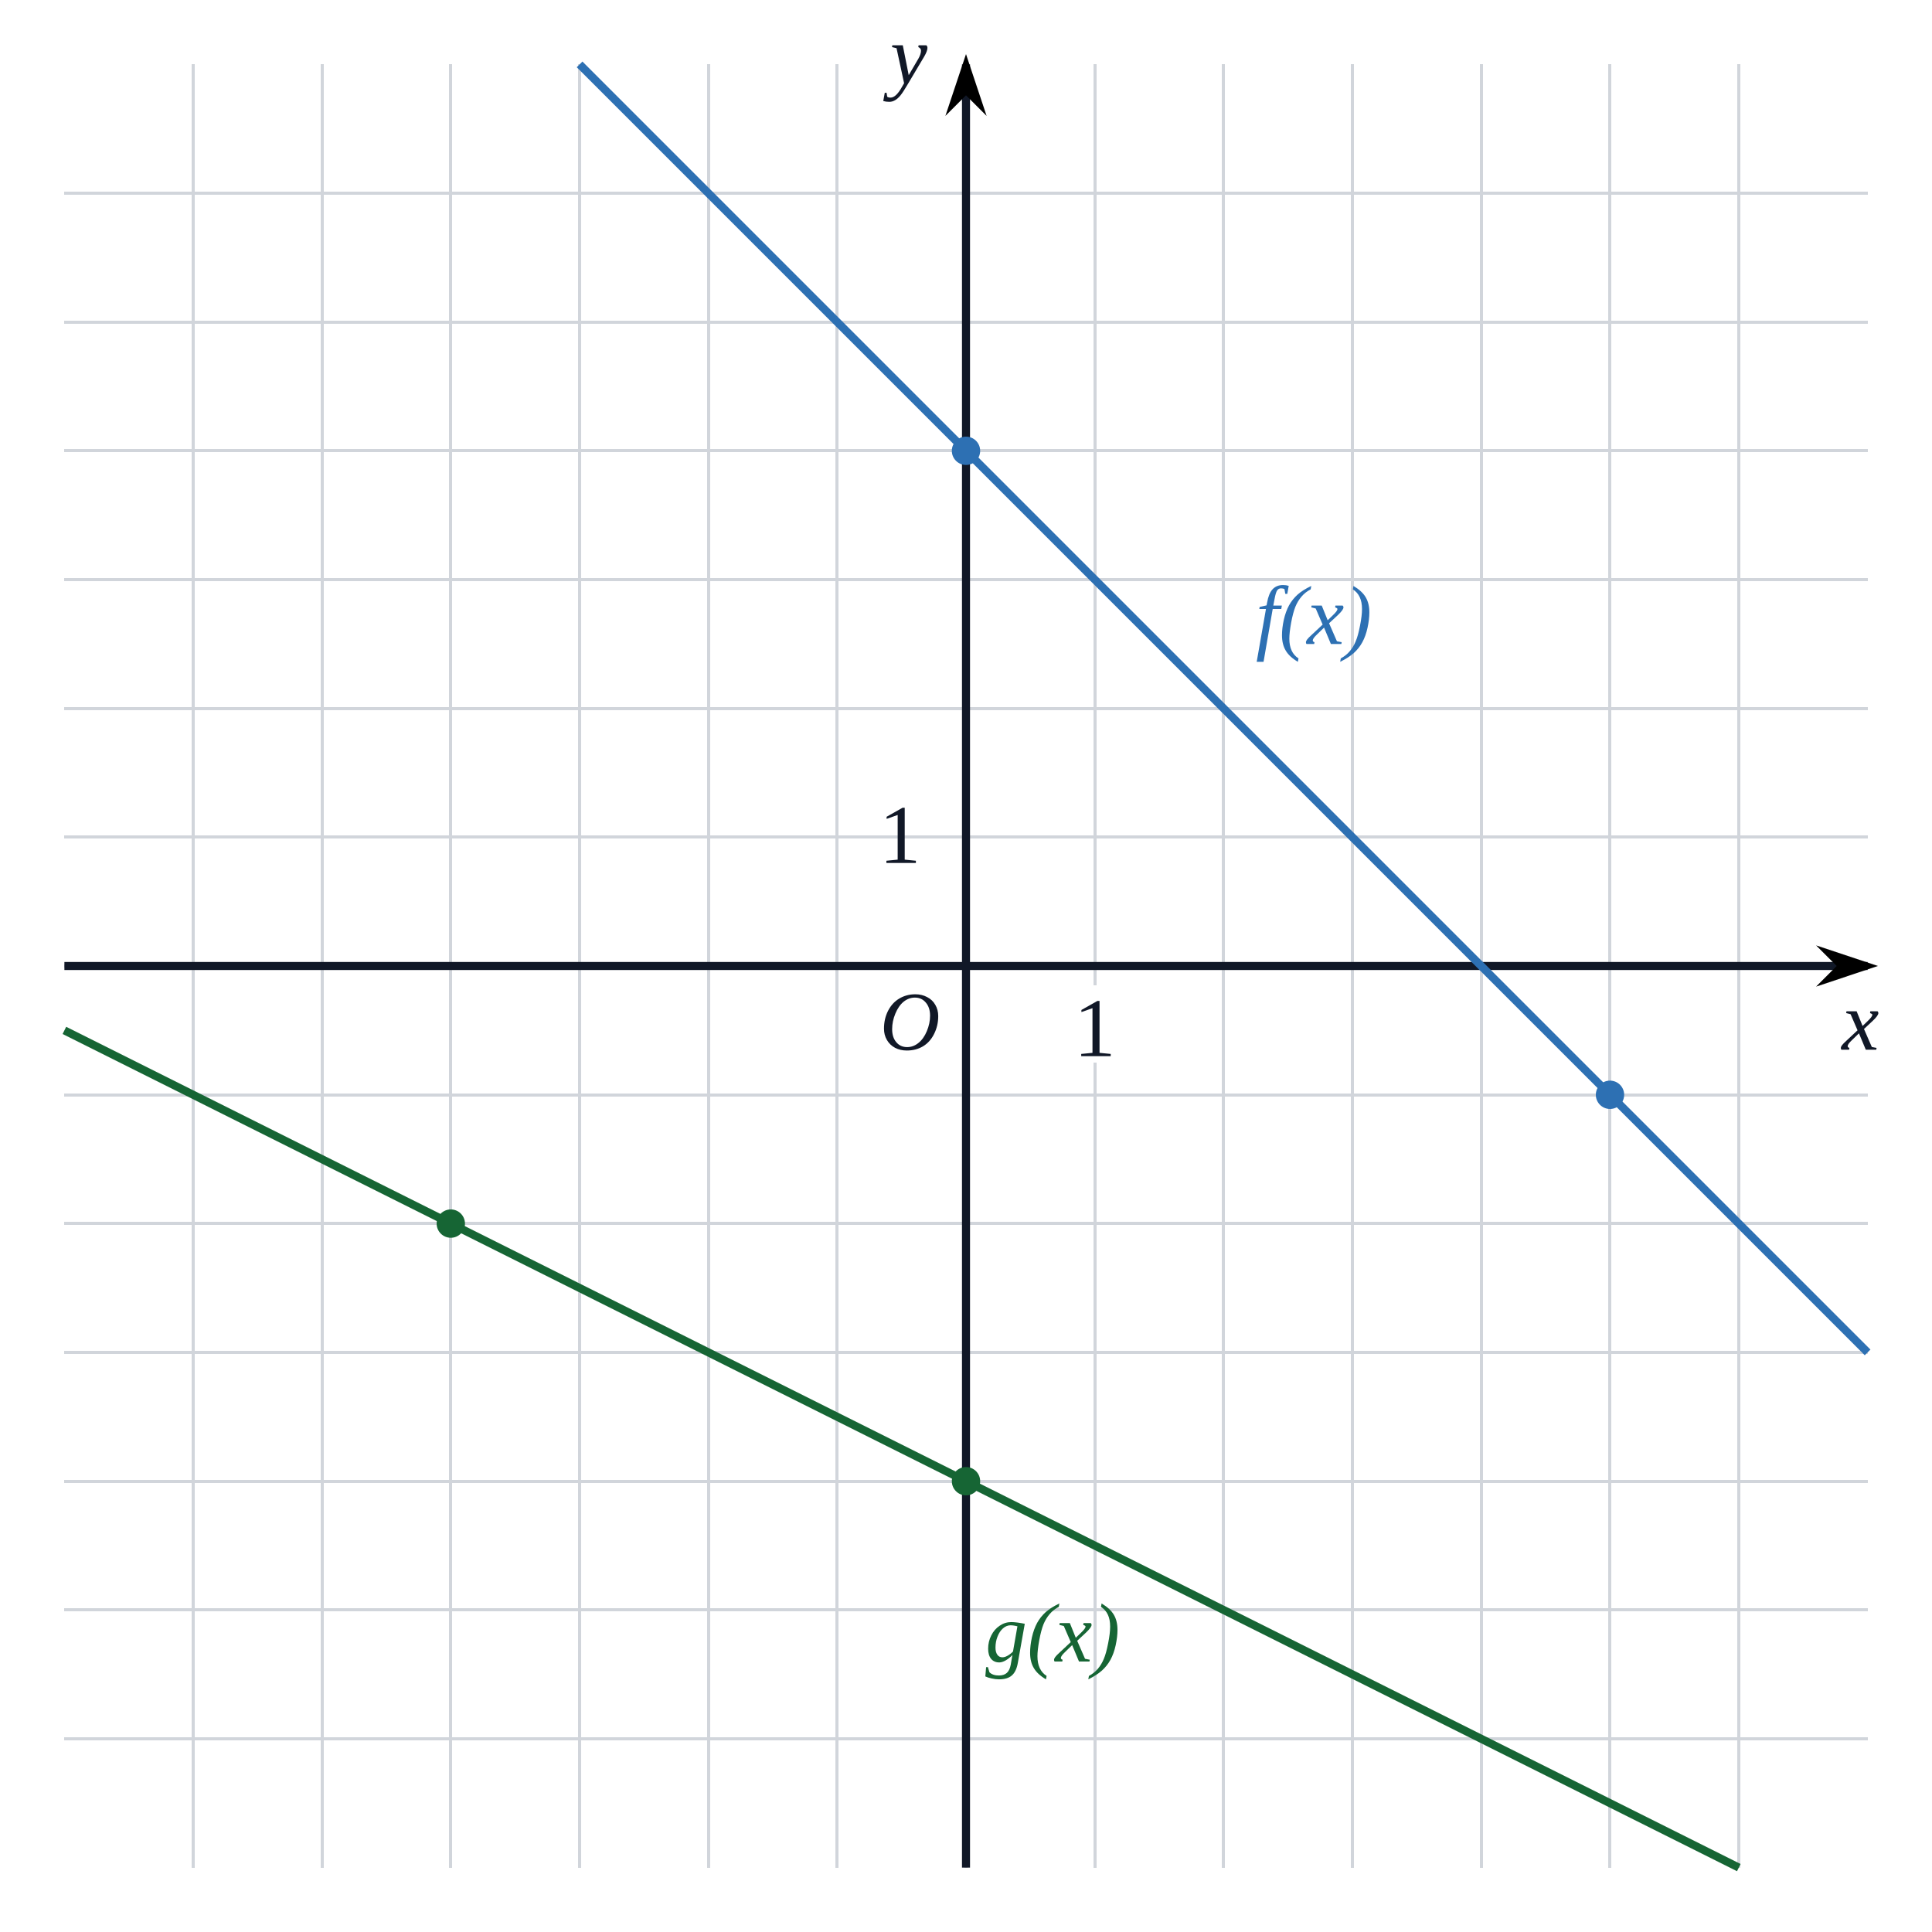
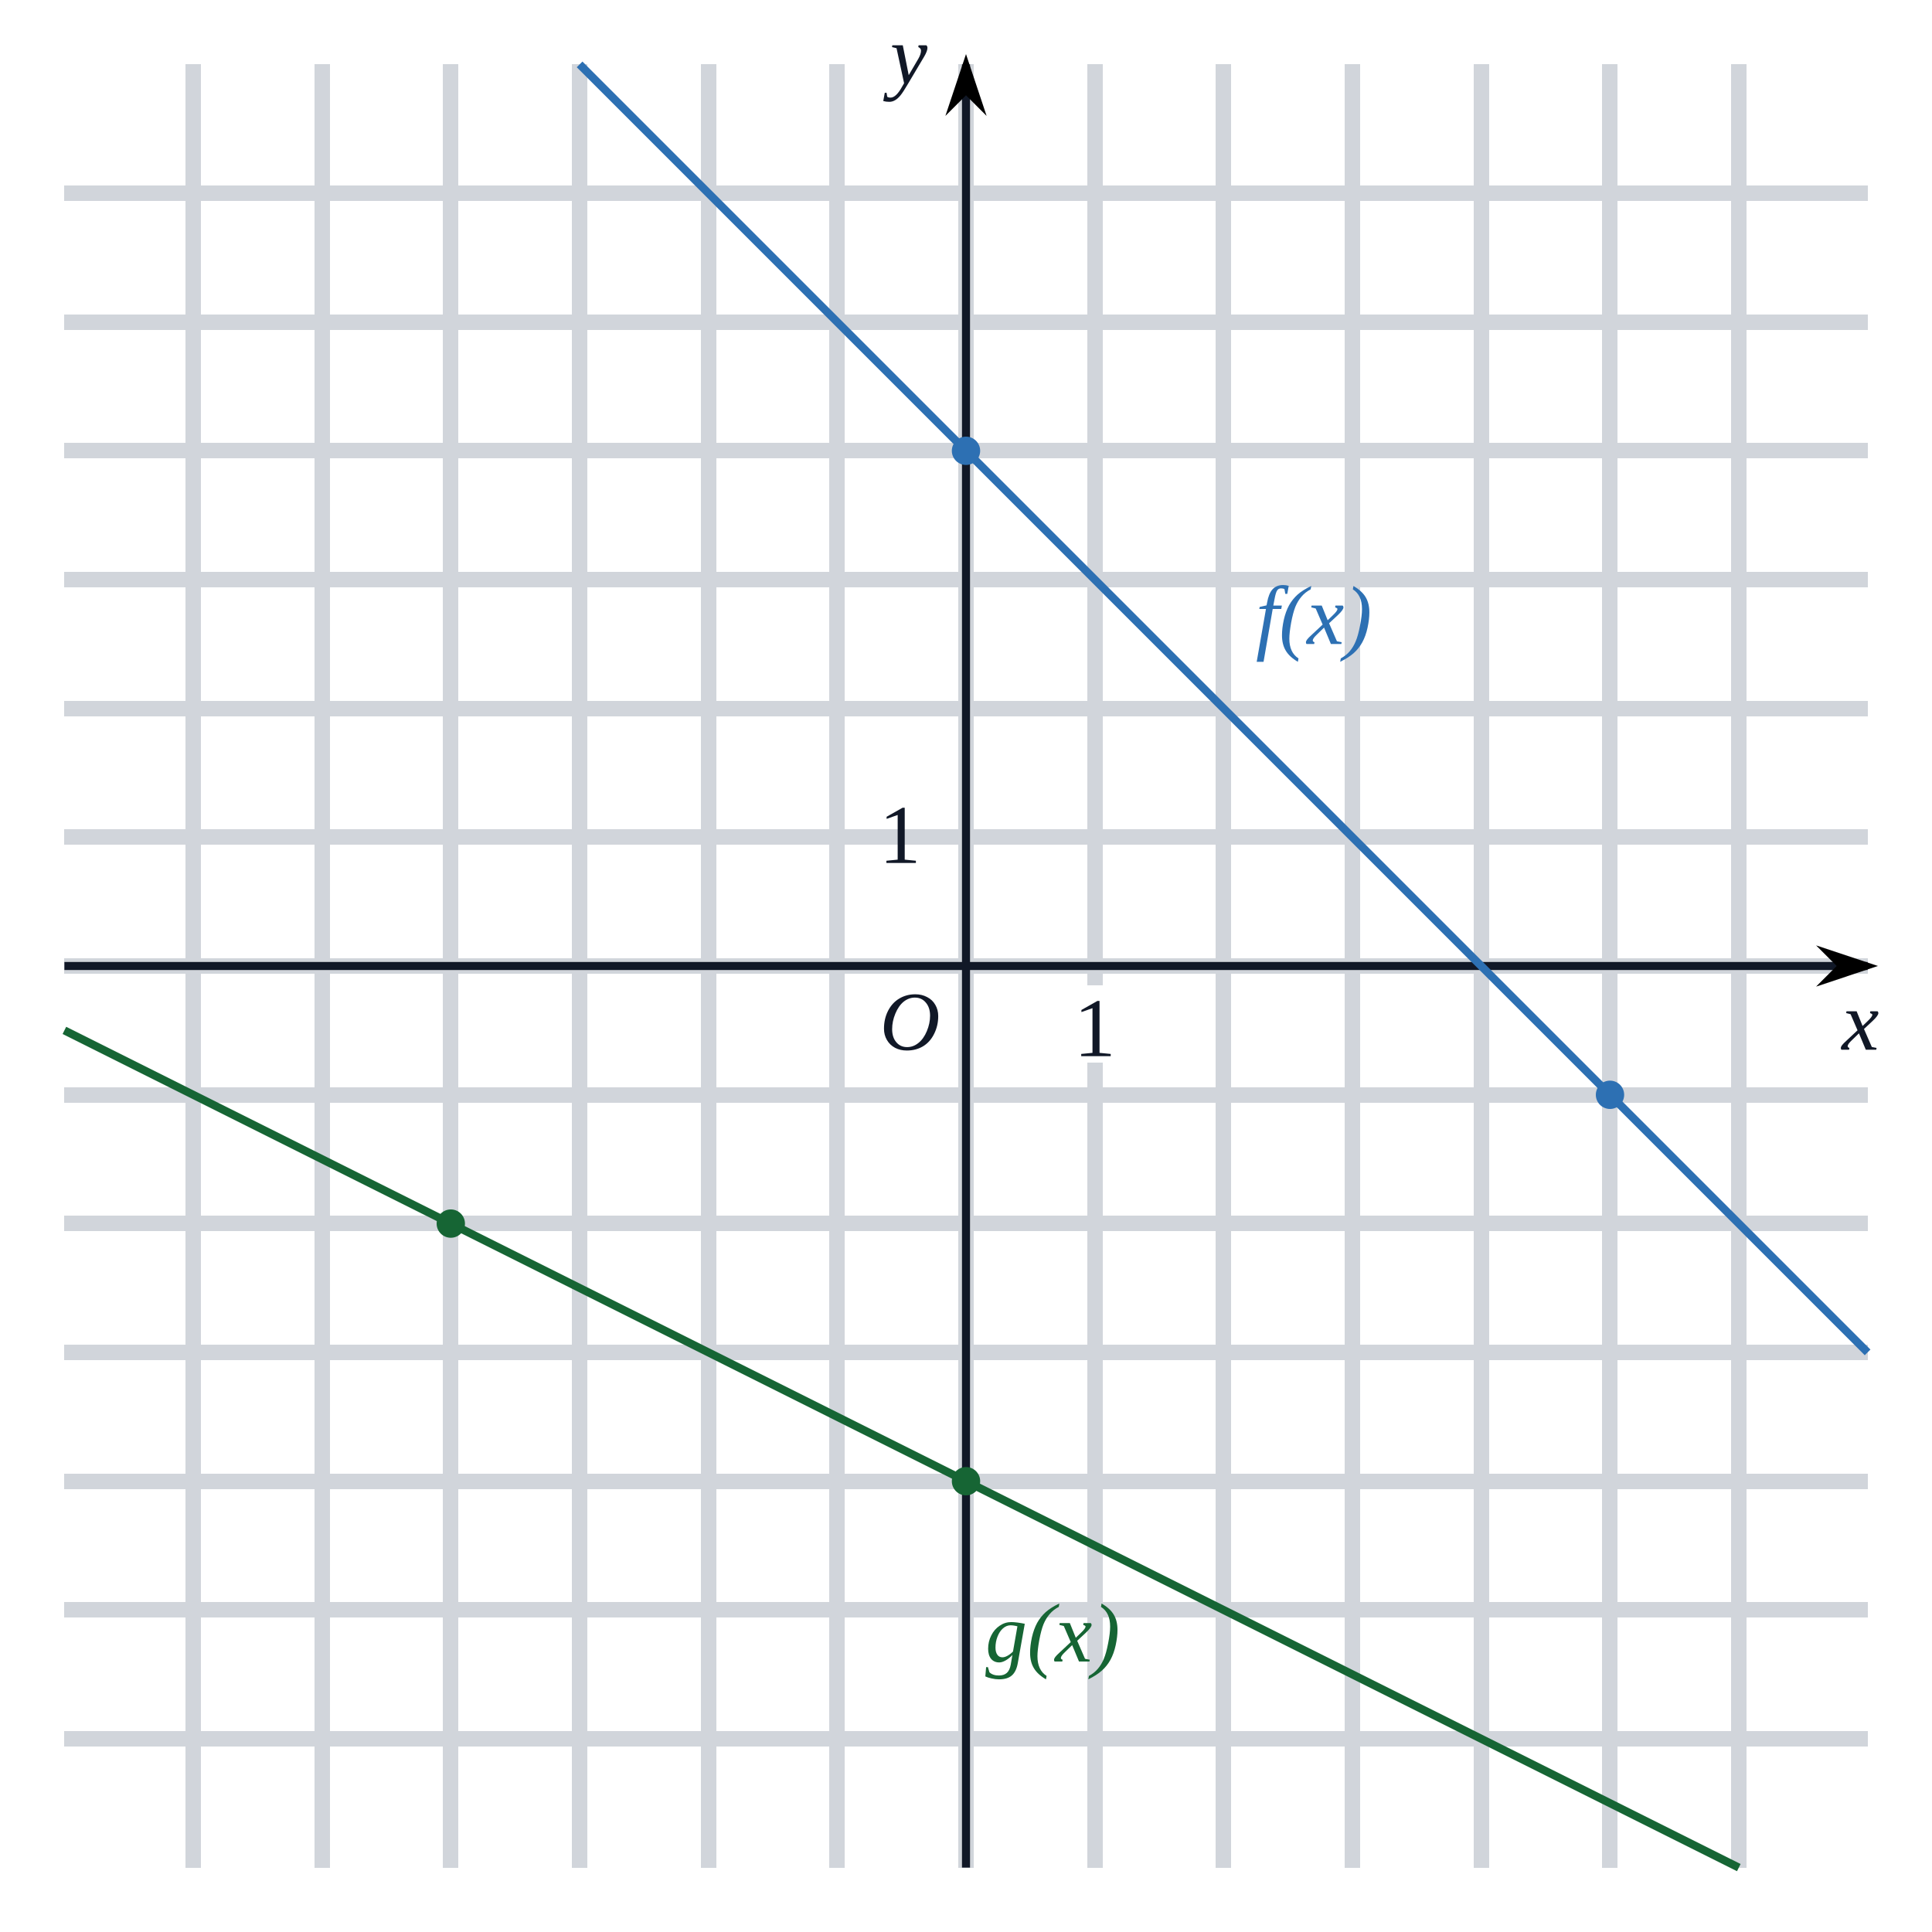
<svg xmlns="http://www.w3.org/2000/svg" width="300" height="300" viewBox="-80 0 300 300">
  <rect x="-80" y="0" width="300" height="300" fill="white" />
  <defs>
    <marker id="axis-arrow" viewBox="0 0 15 8" refX="13" refY="4" markerWidth="12" markerHeight="6.4" orient="auto" markerUnits="userSpaceOnUse">
      <path d="M 3 0 L 15 4 L 3 8 L 7 4 Z" fill="black" />
    </marker>
  </defs>
-   <g stroke="#d1d5db" stroke-width="0.5" shape-rendering="crispEdges">
+   <g stroke="#d1d5db" stroke-width="2.4" shape-rendering="crispEdges">
    <line x1="-50" y1="10" x2="-50" y2="290" />
    <line x1="-30" y1="10" x2="-30" y2="290" />
    <line x1="-10" y1="10" x2="-10" y2="290" />
    <line x1="10" y1="10" x2="10" y2="290" />
    <line x1="30" y1="10" x2="30" y2="290" />
    <line x1="50" y1="10" x2="50" y2="290" />
    <line x1="70" y1="10" x2="70" y2="290" />
    <line x1="90" y1="10" x2="90" y2="290" />
    <line x1="110" y1="10" x2="110" y2="290" />
    <line x1="130" y1="10" x2="130" y2="290" />
    <line x1="150" y1="10" x2="150" y2="290" />
    <line x1="170" y1="10" x2="170" y2="290" />
    <line x1="190" y1="10" x2="190" y2="290" />
    <line x1="-70" y1="30" x2="210" y2="30" />
    <line x1="-70" y1="50" x2="210" y2="50" />
    <line x1="-70" y1="70" x2="210" y2="70" />
    <line x1="-70" y1="90" x2="210" y2="90" />
    <line x1="-70" y1="110" x2="210" y2="110" />
    <line x1="-70" y1="130" x2="210" y2="130" />
    <line x1="-70" y1="150" x2="210" y2="150" />
    <line x1="-70" y1="170" x2="210" y2="170" />
    <line x1="-70" y1="190" x2="210" y2="190" />
    <line x1="-70" y1="210" x2="210" y2="210" />
    <line x1="-70" y1="230" x2="210" y2="230" />
    <line x1="-70" y1="250" x2="210" y2="250" />
    <line x1="-70" y1="270" x2="210" y2="270" />
  </g>
  <g stroke="#111827" stroke-width="1.25">
    <line x1="-70" y1="150" x2="210" y2="150" marker-end="url(#axis-arrow)" />
    <line x1="70" y1="290" x2="70" y2="10" marker-end="url(#axis-arrow)" />
  </g>
  <g stroke="#2d70b3" stroke-width="1.25" fill="none">
    <line x1="10" y1="10" x2="210" y2="210" />
  </g>
  <circle cx="70" cy="70" r="2.2" fill="#2d70b3" />
  <circle cx="170" cy="170" r="2.2" fill="#2d70b3" />
  <text x="115" y="100" font-family="Georgia, 'Times New Roman', serif" font-style="italic" font-size="13" fill="#2d70b3">f(x)</text>
  <g font-family="sans-serif" font-size="11" fill="#111827">
    <text x="66" y="163" text-anchor="end" font-size="13" font-style="italic" font-family="Georgia, 'Times New Roman', serif">O</text>
    <rect x="87" y="153" width="7" height="12" fill="white" />
    <text x="90" y="164" text-anchor="middle" font-size="13" font-family="'Times New Roman', serif" font-weight="300">1</text>
    <text x="63" y="134" text-anchor="end" font-size="13" font-family="'Times New Roman', serif" font-weight="300">1</text>
    <text x="206" y="163" text-anchor="start" font-family="Georgia, 'Times New Roman', serif" font-style="italic" font-size="13">x</text>
    <text x="64" y="13" text-anchor="end" font-family="Georgia, 'Times New Roman', serif" font-style="italic" font-size="13">y</text>
  </g>
  <g stroke="#166534" stroke-width="1.25" fill="none">
    <line x1="-70" y1="160" x2="190" y2="290" />
  </g>
  <circle cx="-10" cy="190" r="2.2" fill="#166534" />
  <circle cx="70" cy="230" r="2.2" fill="#166534" />
  <text x="73" y="258" font-family="Georgia, 'Times New Roman', serif" font-style="italic" font-size="13" fill="#166534">g(x)</text>
</svg>
